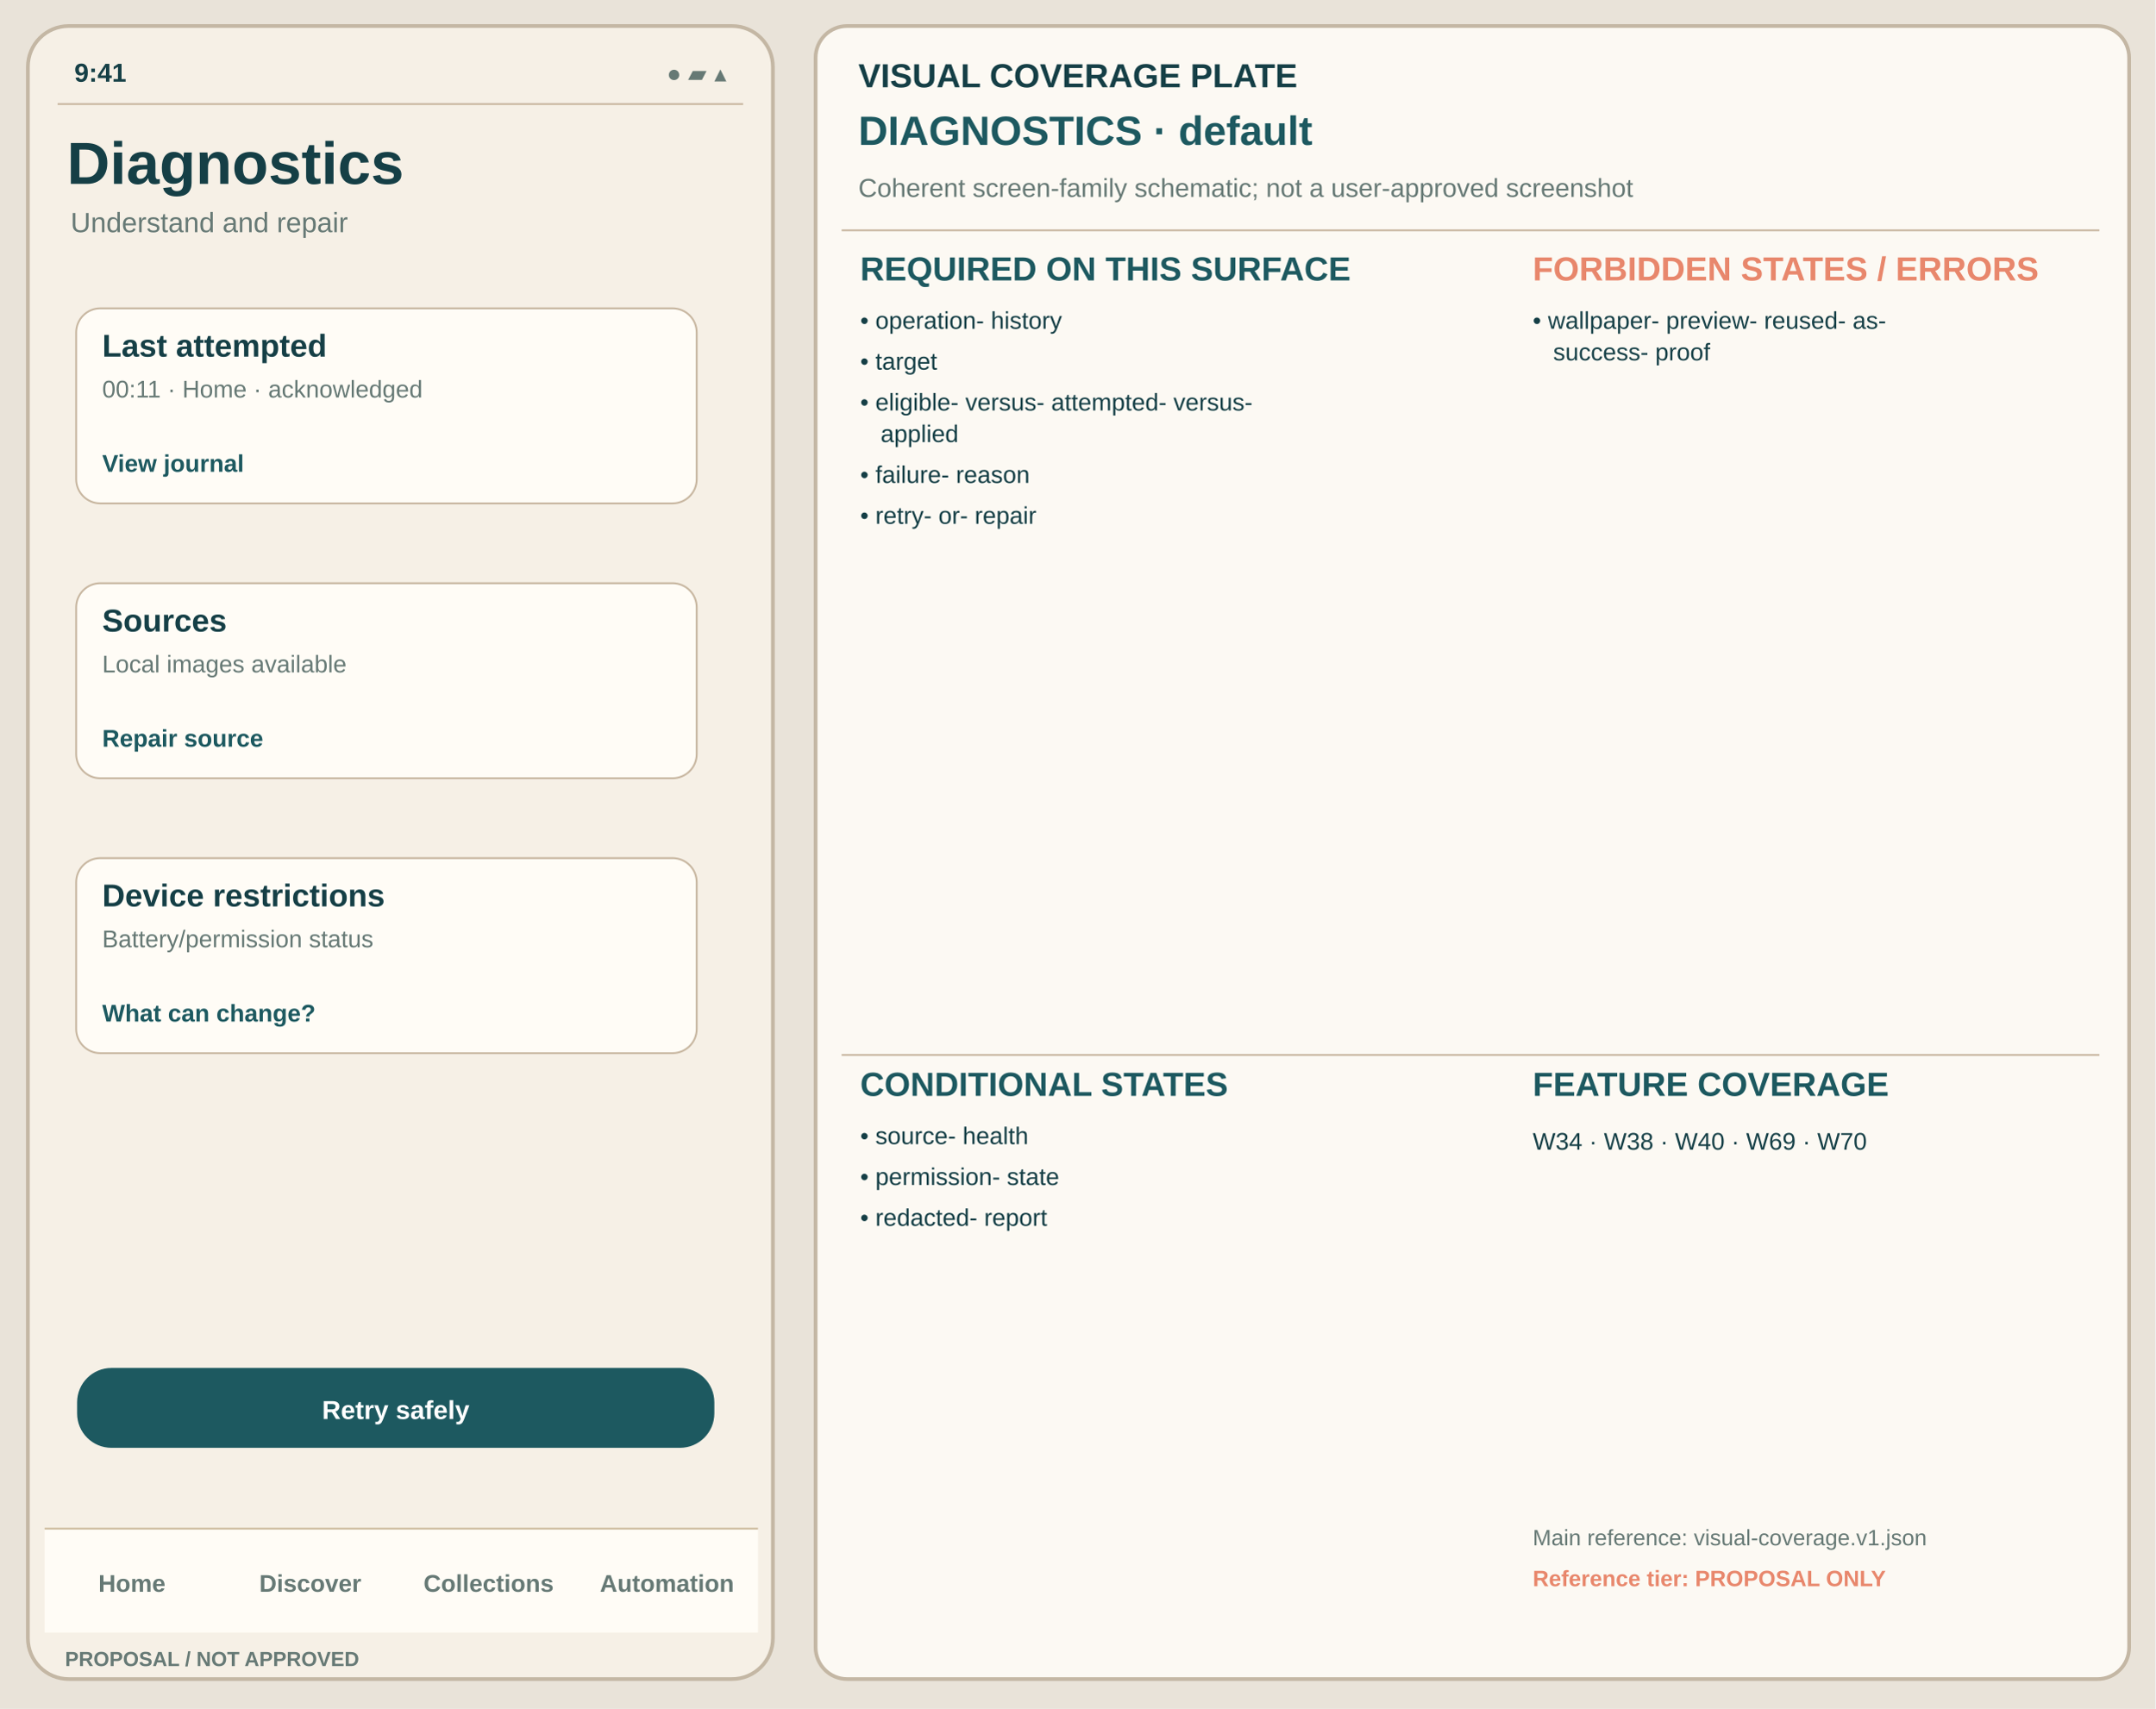
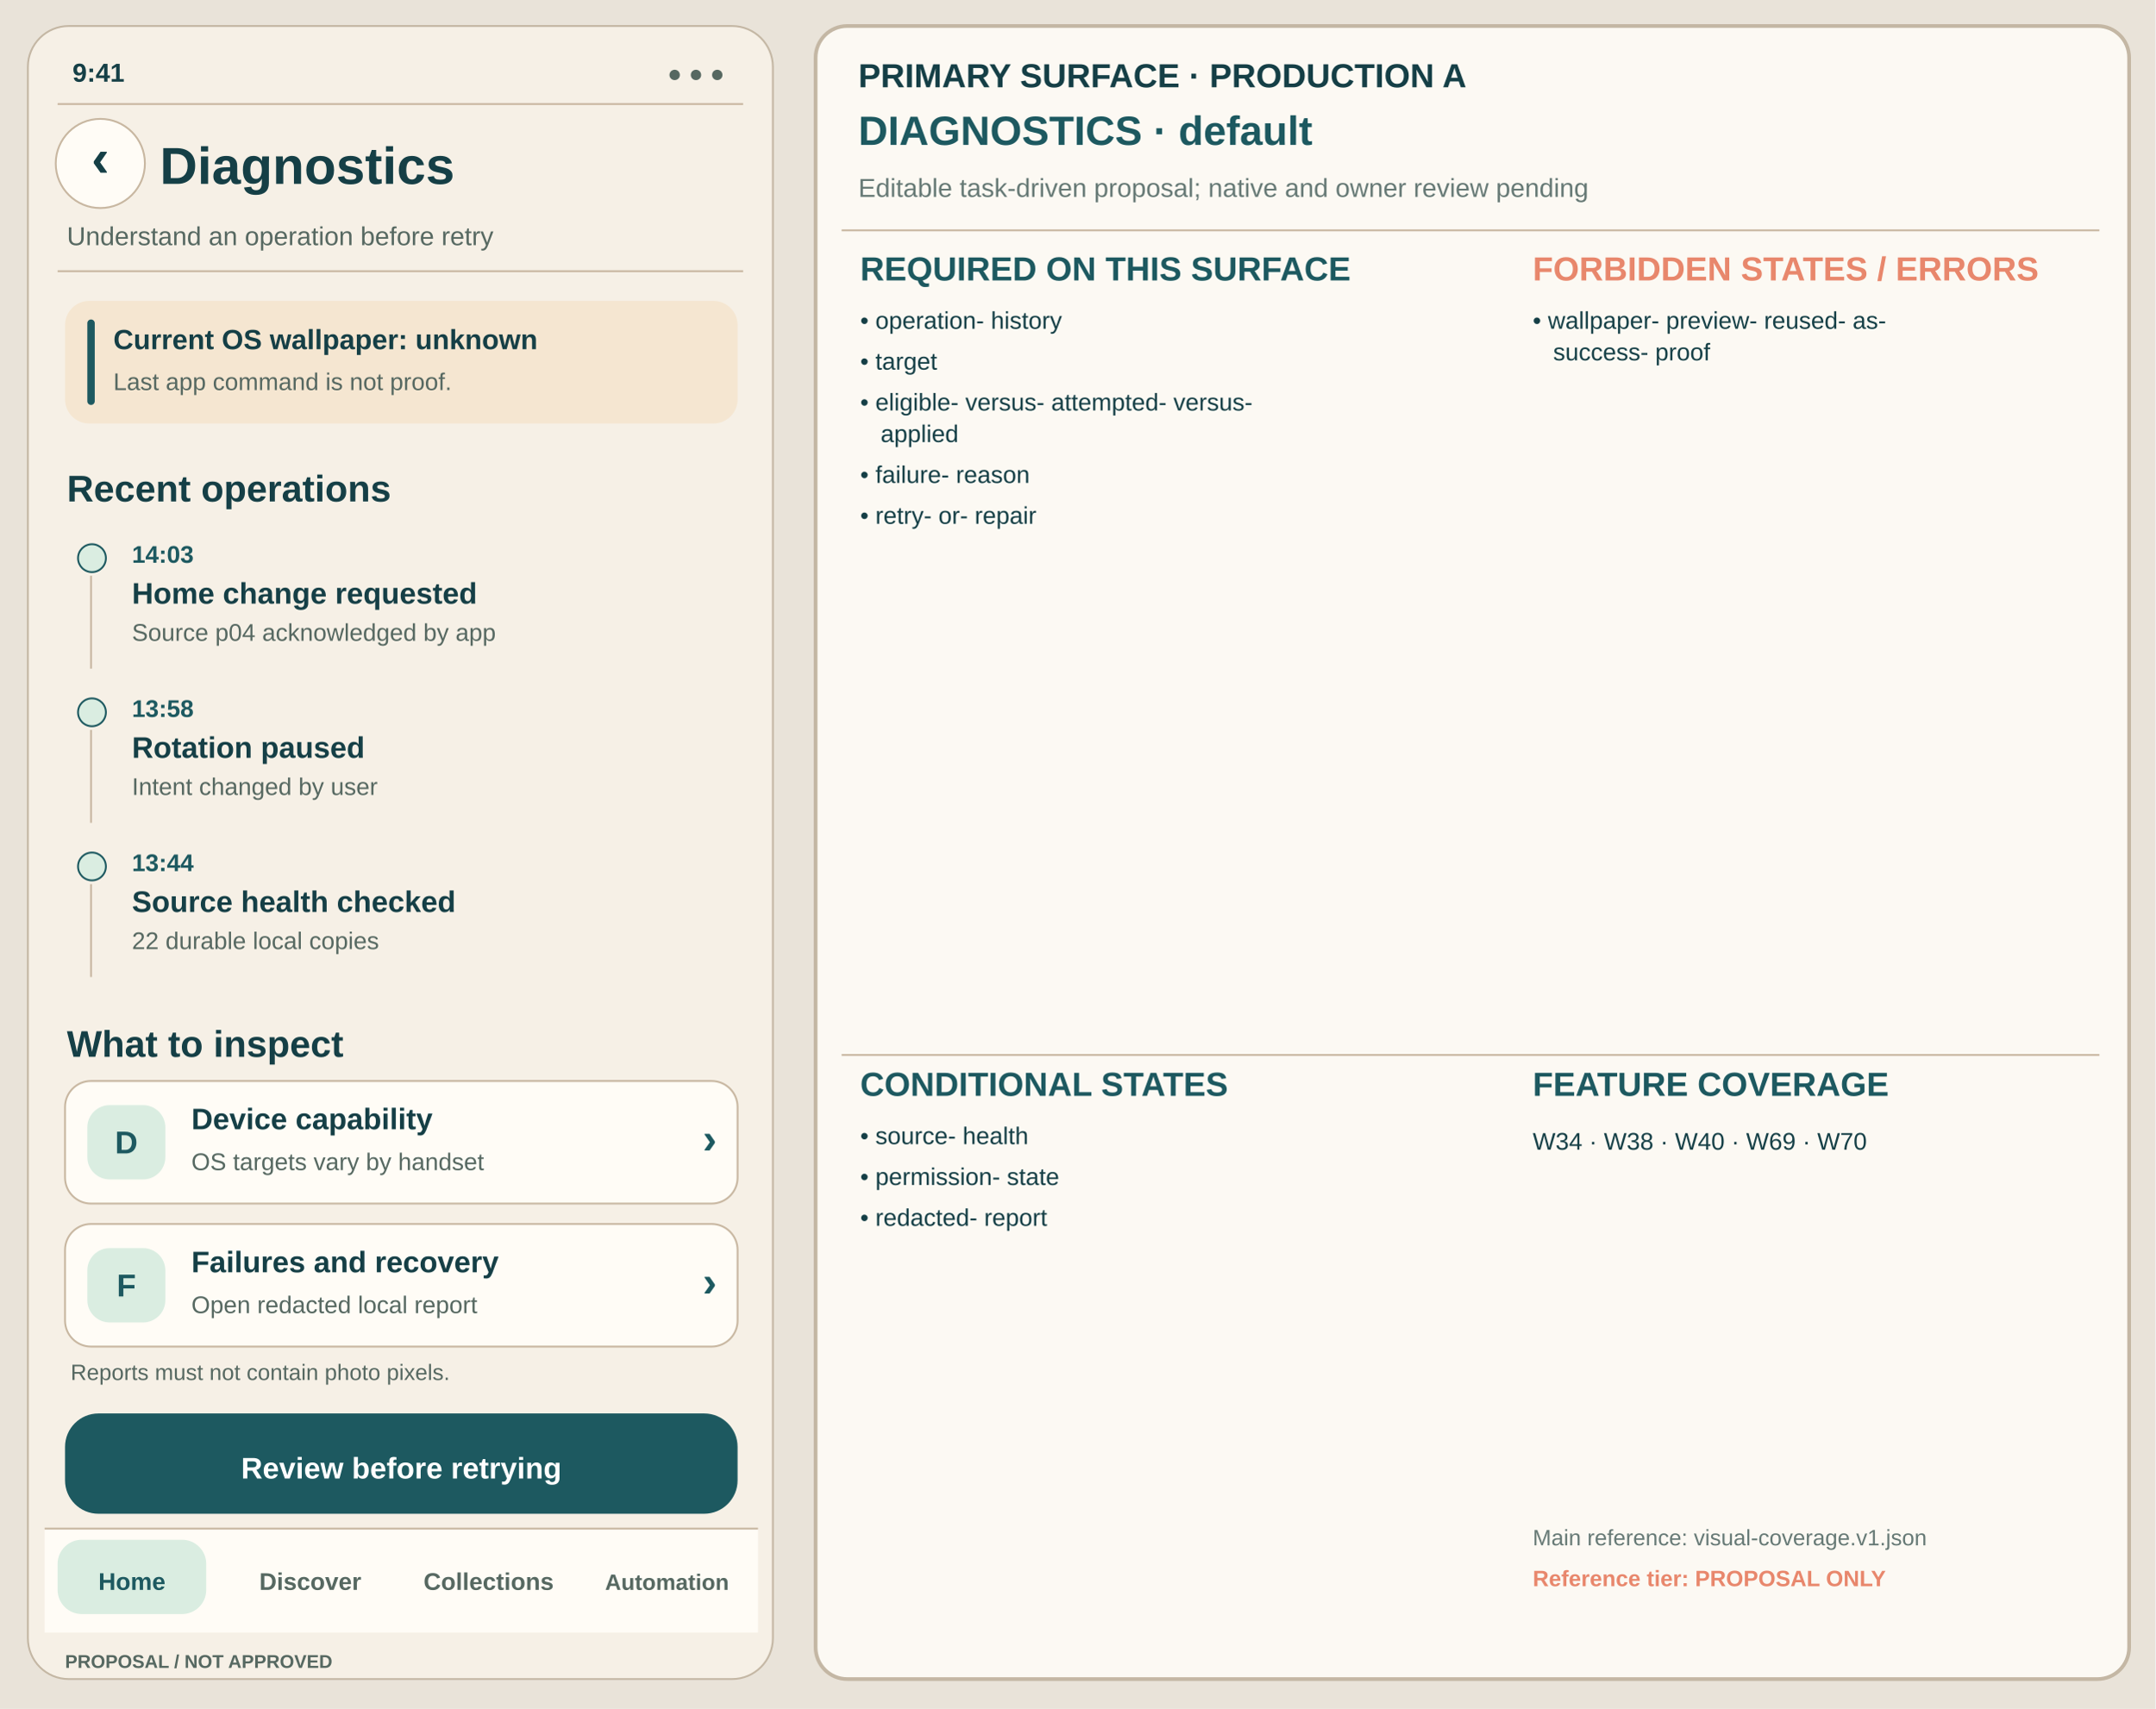
<svg xmlns="http://www.w3.org/2000/svg" width="1160" height="920" viewBox="0 0 1160 920" role="img" aria-label="Proposed Glimpse diagnostics annotated layout, default state, not yet approved">
-   <rect width="1160" height="920" fill="#E9E3D9" />
-   <rect x="15" y="14" width="401" height="890" rx="22" fill="#F6F0E6" stroke="#C4B7A4" stroke-width="2" />
-   <text x="40" y="44" fill="#153F46" font-family="Arial,Helvetica,sans-serif" font-size="14" font-weight="650" text-anchor="start">9:41</text>
-   <text x="391" y="44" fill="#667975" font-family="Arial,Helvetica,sans-serif" font-size="13" font-weight="400" text-anchor="end">● ▰ ▴</text>
-   <path d="M31 56 L400 56" stroke="#C8B7A1" stroke-width="1" fill="none" />
-   <text x="36" y="99" fill="#153F46" font-family="Arial,Helvetica,sans-serif" font-size="32" font-weight="700" text-anchor="start">Diagnostics</text>
-   <text x="38" y="125" fill="#667975" font-family="Arial,Helvetica,sans-serif" font-size="15" font-weight="400" text-anchor="start">Understand and repair</text>
-   <rect x="41" y="166" width="334" height="105" rx="13" fill="#FFFCF6" stroke="#C8B7A1" stroke-width="1" />
-   <text x="55" y="192" fill="#153F46" font-family="Arial,Helvetica,sans-serif" font-size="17" font-weight="650" text-anchor="start">Last attempted</text>
-   <text x="55" y="214" fill="#667975" font-family="Arial,Helvetica,sans-serif" font-size="13" font-weight="400" text-anchor="start">00:11 · Home · acknowledged</text>
-   <text x="55" y="254" fill="#1D5960" font-family="Arial,Helvetica,sans-serif" font-size="13" font-weight="650" text-anchor="start">View journal</text>
-   <rect x="41" y="314" width="334" height="105" rx="13" fill="#FFFCF6" stroke="#C8B7A1" stroke-width="1" />
-   <text x="55" y="340" fill="#153F46" font-family="Arial,Helvetica,sans-serif" font-size="17" font-weight="650" text-anchor="start">Sources</text>
-   <text x="55" y="362" fill="#667975" font-family="Arial,Helvetica,sans-serif" font-size="13" font-weight="400" text-anchor="start">Local images available</text>
-   <text x="55" y="402" fill="#1D5960" font-family="Arial,Helvetica,sans-serif" font-size="13" font-weight="650" text-anchor="start">Repair source</text>
-   <rect x="41" y="462" width="334" height="105" rx="13" fill="#FFFCF6" stroke="#C8B7A1" stroke-width="1" />
-   <text x="55" y="488" fill="#153F46" font-family="Arial,Helvetica,sans-serif" font-size="17" font-weight="650" text-anchor="start">Device restrictions</text>
-   <text x="55" y="510" fill="#667975" font-family="Arial,Helvetica,sans-serif" font-size="13" font-weight="400" text-anchor="start">Battery/permission status</text>
-   <text x="55" y="550" fill="#1D5960" font-family="Arial,Helvetica,sans-serif" font-size="13" font-weight="650" text-anchor="start">What can change?</text>
-   <rect x="42" y="737" width="342" height="42" rx="18" fill="#1D5960" stroke="#1D5960" stroke-width="1" />
-   <text x="213" y="764" fill="#FFFFFF" font-family="Arial,Helvetica,sans-serif" font-size="14" font-weight="650" text-anchor="middle">Retry safely</text>
-   <rect x="24" y="823" width="384" height="56" rx="0" fill="#FFFCF6" stroke="none" stroke-width="1" />
-   <path d="M24 823 L408 823" stroke="#CEBC9F" stroke-width="1" fill="none" />
-   <text x="71" y="857" fill="#667975" font-family="Arial,Helvetica,sans-serif" font-size="13" font-weight="600" text-anchor="middle">Home</text>
-   <text x="167" y="857" fill="#667975" font-family="Arial,Helvetica,sans-serif" font-size="13" font-weight="600" text-anchor="middle">Discover</text>
-   <text x="263" y="857" fill="#667975" font-family="Arial,Helvetica,sans-serif" font-size="13" font-weight="600" text-anchor="middle">Collections</text>
-   <text x="359" y="857" fill="#667975" font-family="Arial,Helvetica,sans-serif" font-size="13" font-weight="600" text-anchor="middle">Automation</text>
-   <text x="35" y="897" fill="#667975" font-family="Arial,Helvetica,sans-serif" font-size="11" font-weight="650" text-anchor="start">PROPOSAL / NOT APPROVED</text>
+   <rect x="0" y="0" width="1160" height="920" rx="0" fill="#E9E3D9" stroke="none" />
+   <rect x="15" y="14" width="401" height="890" rx="22" fill="#F6F0E6" stroke="#C4B7A4" />
+   <text x="39" y="44" fill="#153F46" font-size="14" font-weight="700" font-family="Arial,Helvetica,sans-serif" text-anchor="start">9:41</text>
+   <text x="390" y="44" fill="#566861" font-size="13" font-weight="700" font-family="Arial,Helvetica,sans-serif" text-anchor="end">●  ●  ●</text>
+   <path d="M31 56 L400 56" fill="none" stroke="#C8B7A1" />
+   <path d="M31 146 L400 146" fill="none" stroke="#C8B7A1" />
+   <rect x="30" y="64" width="48" height="48" rx="24" fill="#FFFCF6" stroke="#C8B7A1" />
+   <text x="54" y="95" fill="#153F46" font-size="29" font-weight="700" font-family="Arial,Helvetica,sans-serif" text-anchor="middle">‹</text>
+   <text x="86" y="99" fill="#153F46" font-size="28" font-weight="700" font-family="Arial,Helvetica,sans-serif" text-anchor="start">Diagnostics</text>
+   <text x="36" y="132" fill="#566861" font-size="14" font-weight="500" font-family="Arial,Helvetica,sans-serif" text-anchor="start">Understand an operation before retry</text>
+   <rect x="35" y="162" width="362" height="66" rx="13" fill="#F5E6D1" stroke="none" />
+   <rect x="47" y="172" width="4" height="46" rx="2" fill="#1D5960" stroke="none" />
+   <text x="61" y="188" fill="#153F46" font-size="15" font-weight="700" font-family="Arial,Helvetica,sans-serif" text-anchor="start">Current OS wallpaper: unknown</text>
+   <text x="61" y="210" fill="#566861" font-size="13" font-weight="500" font-family="Arial,Helvetica,sans-serif" text-anchor="start">Last app command is not proof.</text>
+   <text x="36" y="270" fill="#153F46" font-size="20" font-weight="700" font-family="Arial,Helvetica,sans-serif" text-anchor="start">Recent operations</text>
+   <rect x="42" y="293" width="15" height="15" rx="8" fill="#DAEDE1" stroke="#1D5960" />
+   <path d="M49 310 L49 360" fill="none" stroke="#C8B7A1" />
+   <text x="71" y="303" fill="#1D5960" font-size="13" font-weight="700" font-family="Arial,Helvetica,sans-serif" text-anchor="start">14:03</text>
+   <text x="71" y="325" fill="#153F46" font-size="16" font-weight="700" font-family="Arial,Helvetica,sans-serif" text-anchor="start">Home change requested</text>
+   <text x="71" y="345" fill="#566861" font-size="13" font-weight="500" font-family="Arial,Helvetica,sans-serif" text-anchor="start">Source p04 acknowledged by app</text>
+   <rect x="42" y="376" width="15" height="15" rx="8" fill="#DAEDE1" stroke="#1D5960" />
+   <path d="M49 393 L49 443" fill="none" stroke="#C8B7A1" />
+   <text x="71" y="386" fill="#1D5960" font-size="13" font-weight="700" font-family="Arial,Helvetica,sans-serif" text-anchor="start">13:58</text>
+   <text x="71" y="408" fill="#153F46" font-size="16" font-weight="700" font-family="Arial,Helvetica,sans-serif" text-anchor="start">Rotation paused</text>
+   <text x="71" y="428" fill="#566861" font-size="13" font-weight="500" font-family="Arial,Helvetica,sans-serif" text-anchor="start">Intent changed by user</text>
+   <rect x="42" y="459" width="15" height="15" rx="8" fill="#DAEDE1" stroke="#1D5960" />
+   <path d="M49 476 L49 526" fill="none" stroke="#C8B7A1" />
+   <text x="71" y="469" fill="#1D5960" font-size="13" font-weight="700" font-family="Arial,Helvetica,sans-serif" text-anchor="start">13:44</text>
+   <text x="71" y="491" fill="#153F46" font-size="16" font-weight="700" font-family="Arial,Helvetica,sans-serif" text-anchor="start">Source health checked</text>
+   <text x="71" y="511" fill="#566861" font-size="13" font-weight="500" font-family="Arial,Helvetica,sans-serif" text-anchor="start">22 durable local copies</text>
+   <text x="36" y="569" fill="#153F46" font-size="20" font-weight="700" font-family="Arial,Helvetica,sans-serif" text-anchor="start">What to inspect</text>
+   <rect x="35" y="582" width="362" height="66" rx="14" fill="#FFFCF6" stroke="#C8B7A1" />
+   <rect x="47" y="595" width="42" height="40" rx="12" fill="#DAEDE1" stroke="none" />
+   <text x="68" y="621" fill="#1D5960" font-size="17" font-weight="700" font-family="Arial,Helvetica,sans-serif" text-anchor="middle">D</text>
+   <text x="103" y="608" fill="#153F46" font-size="16" font-weight="700" font-family="Arial,Helvetica,sans-serif" text-anchor="start">Device capability</text>
+   <text x="103" y="630" fill="#566861" font-size="13" font-weight="500" font-family="Arial,Helvetica,sans-serif" text-anchor="start">OS targets vary by handset</text>
+   <text x="382" y="621" fill="#1D5960" font-size="23" font-weight="700" font-family="Arial,Helvetica,sans-serif" text-anchor="middle">›</text>
+   <rect x="35" y="659" width="362" height="66" rx="14" fill="#FFFCF6" stroke="#C8B7A1" />
+   <rect x="47" y="672" width="42" height="40" rx="12" fill="#DAEDE1" stroke="none" />
+   <text x="68" y="698" fill="#1D5960" font-size="17" font-weight="700" font-family="Arial,Helvetica,sans-serif" text-anchor="middle">F</text>
+   <text x="103" y="685" fill="#153F46" font-size="16" font-weight="700" font-family="Arial,Helvetica,sans-serif" text-anchor="start">Failures and recovery</text>
+   <text x="103" y="707" fill="#566861" font-size="13" font-weight="500" font-family="Arial,Helvetica,sans-serif" text-anchor="start">Open redacted local report</text>
+   <text x="382" y="698" fill="#1D5960" font-size="23" font-weight="700" font-family="Arial,Helvetica,sans-serif" text-anchor="middle">›</text>
+   <text x="38" y="743" fill="#566861" font-size="12" font-weight="500" font-family="Arial,Helvetica,sans-serif" text-anchor="start">Reports must not contain photo pixels.</text>
+   <rect x="35" y="761" width="362" height="54" rx="18" fill="#1D5960" stroke="none" />
+   <text x="216" y="796" fill="#FFFFFF" font-size="16" font-weight="700" font-family="Arial,Helvetica,sans-serif" text-anchor="middle">Review before retrying</text>
+   <rect x="24" y="823" width="384" height="56" rx="0" fill="#FFFCF6" stroke="none" />
+   <path d="M24 823 L408 823" fill="none" stroke="#C8B7A1" />
+   <rect x="31" y="829" width="80" height="40" rx="13" fill="#DAEDE1" stroke="none" />
+   <text x="71" y="856" fill="#1D5960" font-size="13" font-weight="700" font-family="Arial,Helvetica,sans-serif" text-anchor="middle">Home</text>
+   <text x="167" y="856" fill="#566861" font-size="13" font-weight="600" font-family="Arial,Helvetica,sans-serif" text-anchor="middle">Discover</text>
+   <text x="263" y="856" fill="#566861" font-size="13" font-weight="600" font-family="Arial,Helvetica,sans-serif" text-anchor="middle">Collections</text>
+   <text x="359" y="856" fill="#566861" font-size="12" font-weight="600" font-family="Arial,Helvetica,sans-serif" text-anchor="middle">Automation</text>
+   <text x="35" y="898" fill="#566861" font-size="10" font-weight="700" font-family="Arial,Helvetica,sans-serif" text-anchor="start">PROPOSAL / NOT APPROVED</text>
  <rect x="439" y="14" width="707" height="890" rx="17" fill="#FCF9F3" stroke="#C4B7A4" stroke-width="2" />
-   <text x="462" y="47" fill="#153F46" font-family="Arial,Helvetica,sans-serif" font-size="18" font-weight="700" text-anchor="start">VISUAL COVERAGE PLATE</text>
+   <text x="462" y="47" fill="#153F46" font-family="Arial,Helvetica,sans-serif" font-size="18" font-weight="700" text-anchor="start">PRIMARY SURFACE · PRODUCTION A</text>
  <text x="462" y="78" fill="#1D5960" font-family="Arial,Helvetica,sans-serif" font-size="22" font-weight="700" text-anchor="start">DIAGNOSTICS · default</text>
-   <text x="462" y="106" fill="#667975" font-family="Arial,Helvetica,sans-serif" font-size="14" font-weight="400" text-anchor="start">Coherent screen-family schematic; not a user-approved screenshot</text>
+   <text x="462" y="106" fill="#667975" font-family="Arial,Helvetica,sans-serif" font-size="14" font-weight="400" text-anchor="start">Editable task-driven proposal; native and owner review pending</text>
  <path d="M453 124 L1130 124" stroke="#C8B7A1" stroke-width="1" fill="none" />
  <text x="463" y="151" fill="#1D5960" font-family="Arial,Helvetica,sans-serif" font-size="18" font-weight="700" text-anchor="start">REQUIRED ON THIS SURFACE</text>
  <text x="463" y="177" fill="#153F46" font-family="Arial,Helvetica,sans-serif" font-size="13" font-weight="400" text-anchor="start">• operation- history</text>
  <text x="463" y="199" fill="#153F46" font-family="Arial,Helvetica,sans-serif" font-size="13" font-weight="400" text-anchor="start">• target</text>
  <text x="463" y="221" fill="#153F46" font-family="Arial,Helvetica,sans-serif" font-size="13" font-weight="400" text-anchor="start">• eligible- versus- attempted- versus-</text>
  <text x="474" y="238" fill="#153F46" font-family="Arial,Helvetica,sans-serif" font-size="13" font-weight="400" text-anchor="start">applied</text>
  <text x="463" y="260" fill="#153F46" font-family="Arial,Helvetica,sans-serif" font-size="13" font-weight="400" text-anchor="start">• failure- reason</text>
  <text x="463" y="282" fill="#153F46" font-family="Arial,Helvetica,sans-serif" font-size="13" font-weight="400" text-anchor="start">• retry- or- repair</text>
  <text x="825" y="151" fill="#E8876C" font-family="Arial,Helvetica,sans-serif" font-size="18" font-weight="700" text-anchor="start">FORBIDDEN STATES / ERRORS</text>
  <text x="825" y="177" fill="#153F46" font-family="Arial,Helvetica,sans-serif" font-size="13" font-weight="400" text-anchor="start">• wallpaper- preview- reused- as-</text>
  <text x="836" y="194" fill="#153F46" font-family="Arial,Helvetica,sans-serif" font-size="13" font-weight="400" text-anchor="start">success- proof</text>
  <path d="M453 568 L1130 568" stroke="#C8B7A1" stroke-width="1" fill="none" />
  <text x="463" y="590" fill="#1D5960" font-family="Arial,Helvetica,sans-serif" font-size="18" font-weight="700" text-anchor="start">CONDITIONAL STATES</text>
  <text x="463" y="616" fill="#153F46" font-family="Arial,Helvetica,sans-serif" font-size="13" font-weight="400" text-anchor="start">• source- health</text>
  <text x="463" y="638" fill="#153F46" font-family="Arial,Helvetica,sans-serif" font-size="13" font-weight="400" text-anchor="start">• permission- state</text>
  <text x="463" y="660" fill="#153F46" font-family="Arial,Helvetica,sans-serif" font-size="13" font-weight="400" text-anchor="start">• redacted- report</text>
  <text x="825" y="590" fill="#1D5960" font-family="Arial,Helvetica,sans-serif" font-size="18" font-weight="700" text-anchor="start">FEATURE COVERAGE</text>
  <text x="825" y="619" fill="#153F46" font-family="Arial,Helvetica,sans-serif" font-size="13" font-weight="400" text-anchor="start">W34 · W38 · W40 · W69 · W70</text>
  <text x="825" y="832" fill="#667975" font-family="Arial,Helvetica,sans-serif" font-size="12" font-weight="400" text-anchor="start">Main reference: visual-coverage.v1.json</text>
  <text x="825" y="854" fill="#E8876C" font-family="Arial,Helvetica,sans-serif" font-size="12" font-weight="700" text-anchor="start">Reference tier: PROPOSAL ONLY</text>
</svg>
